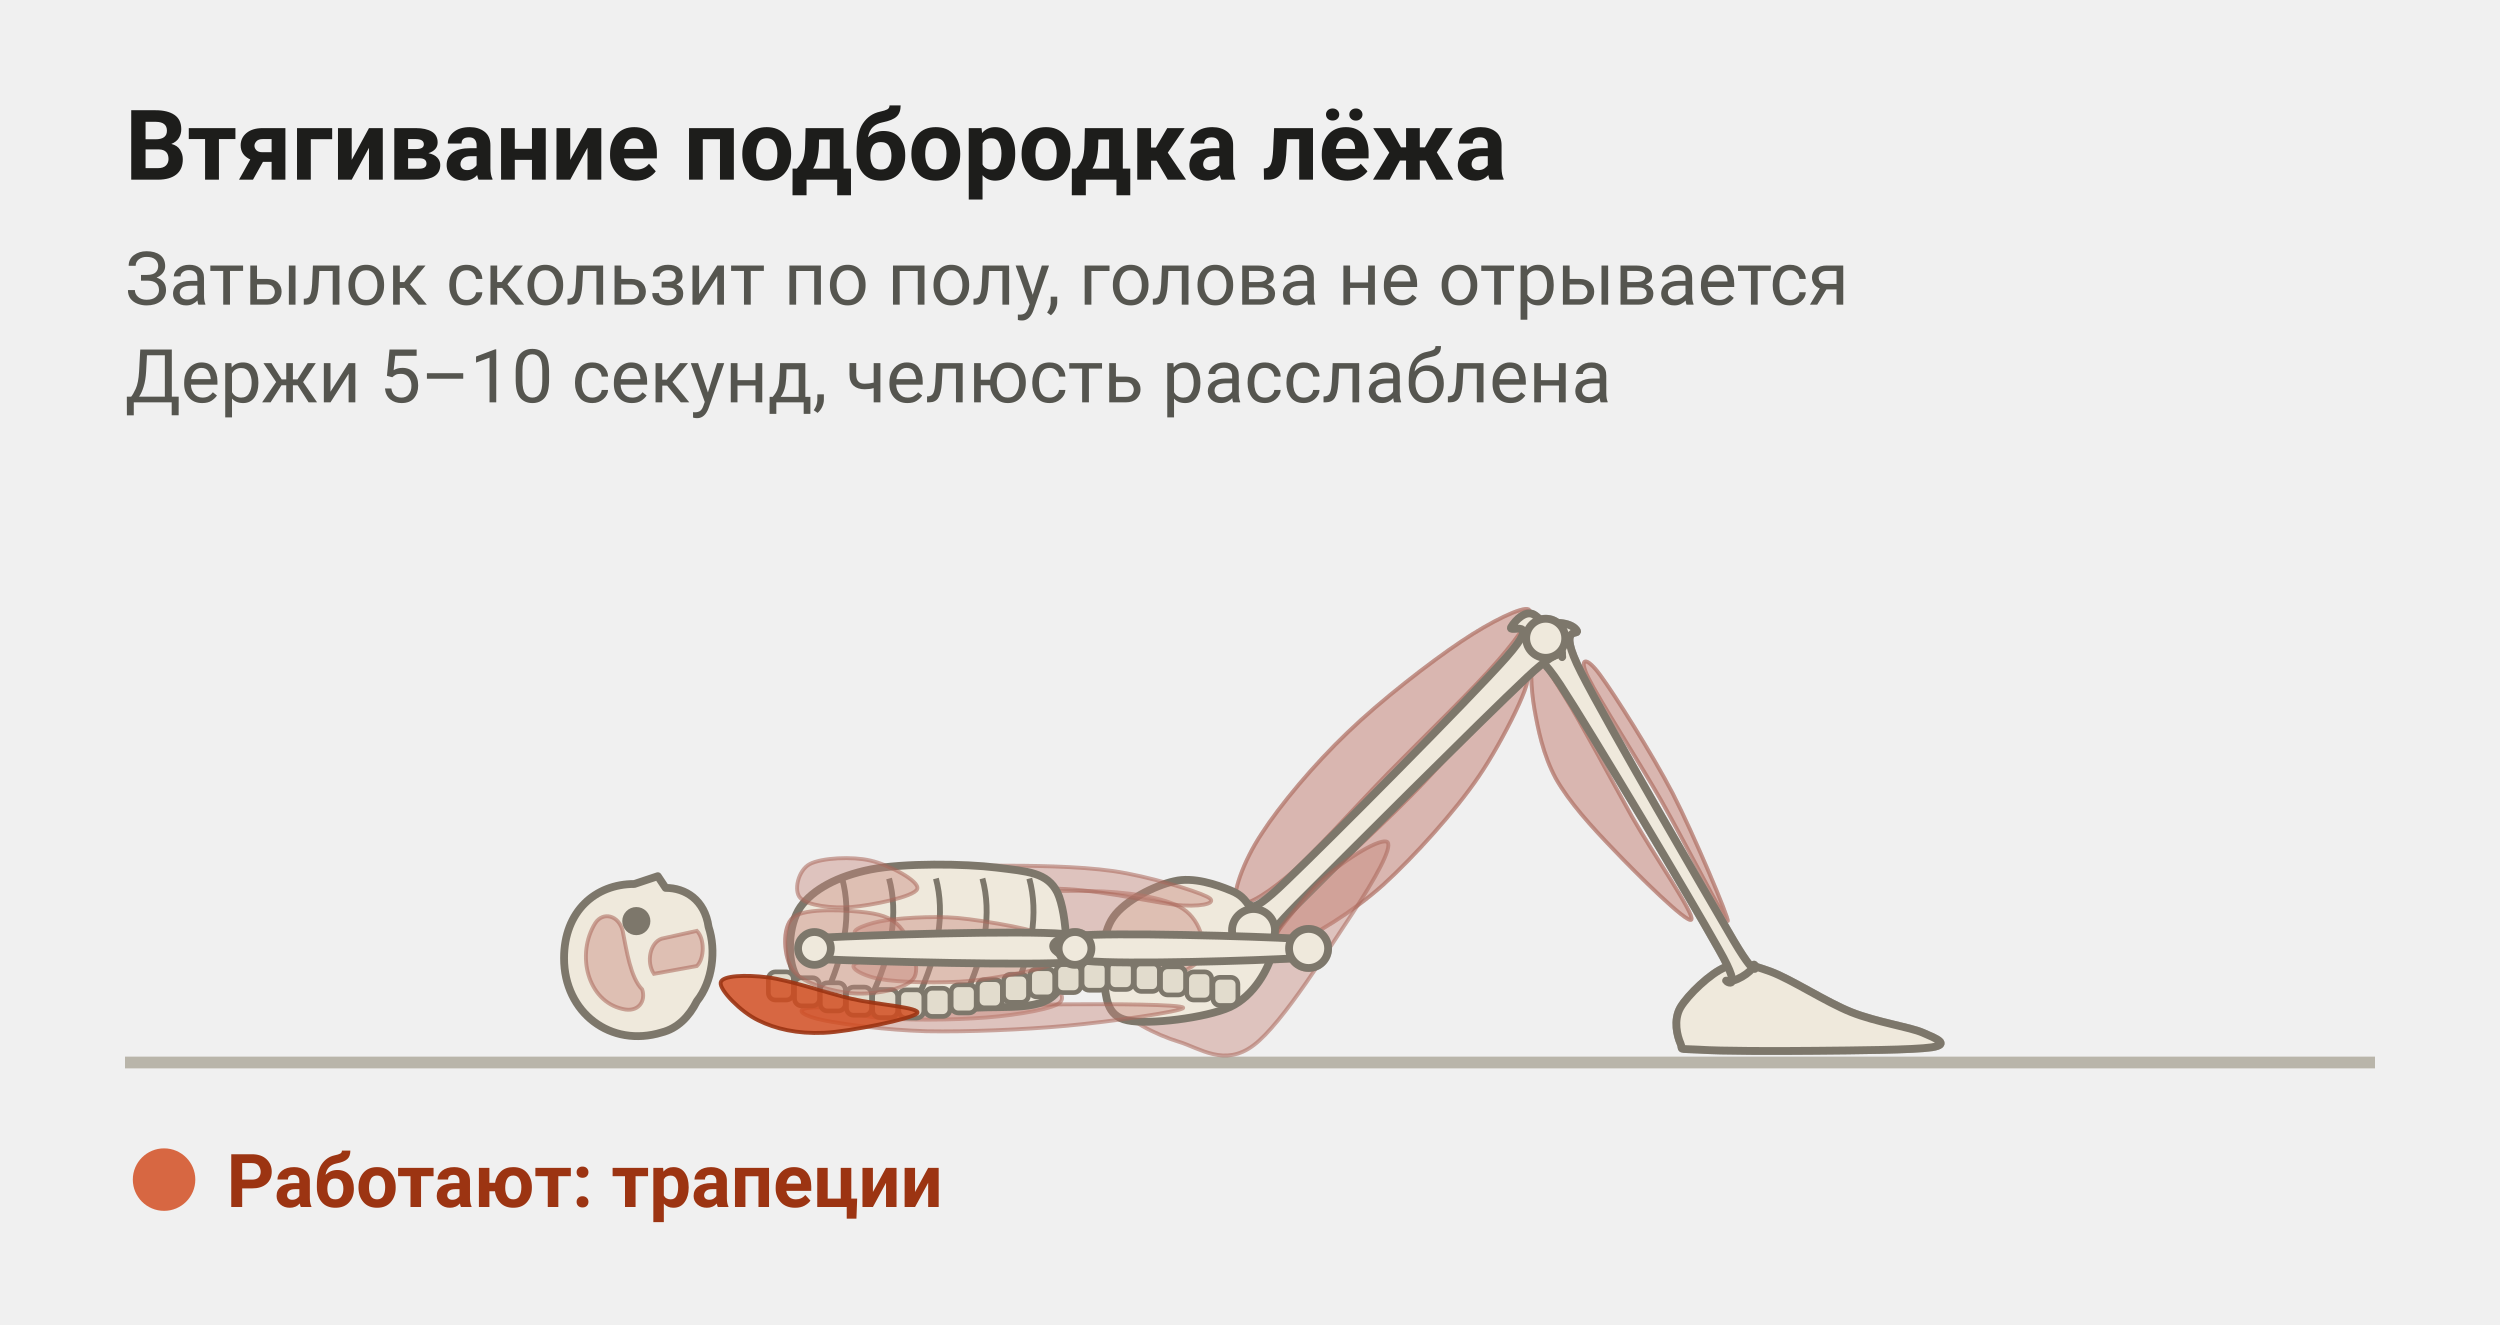
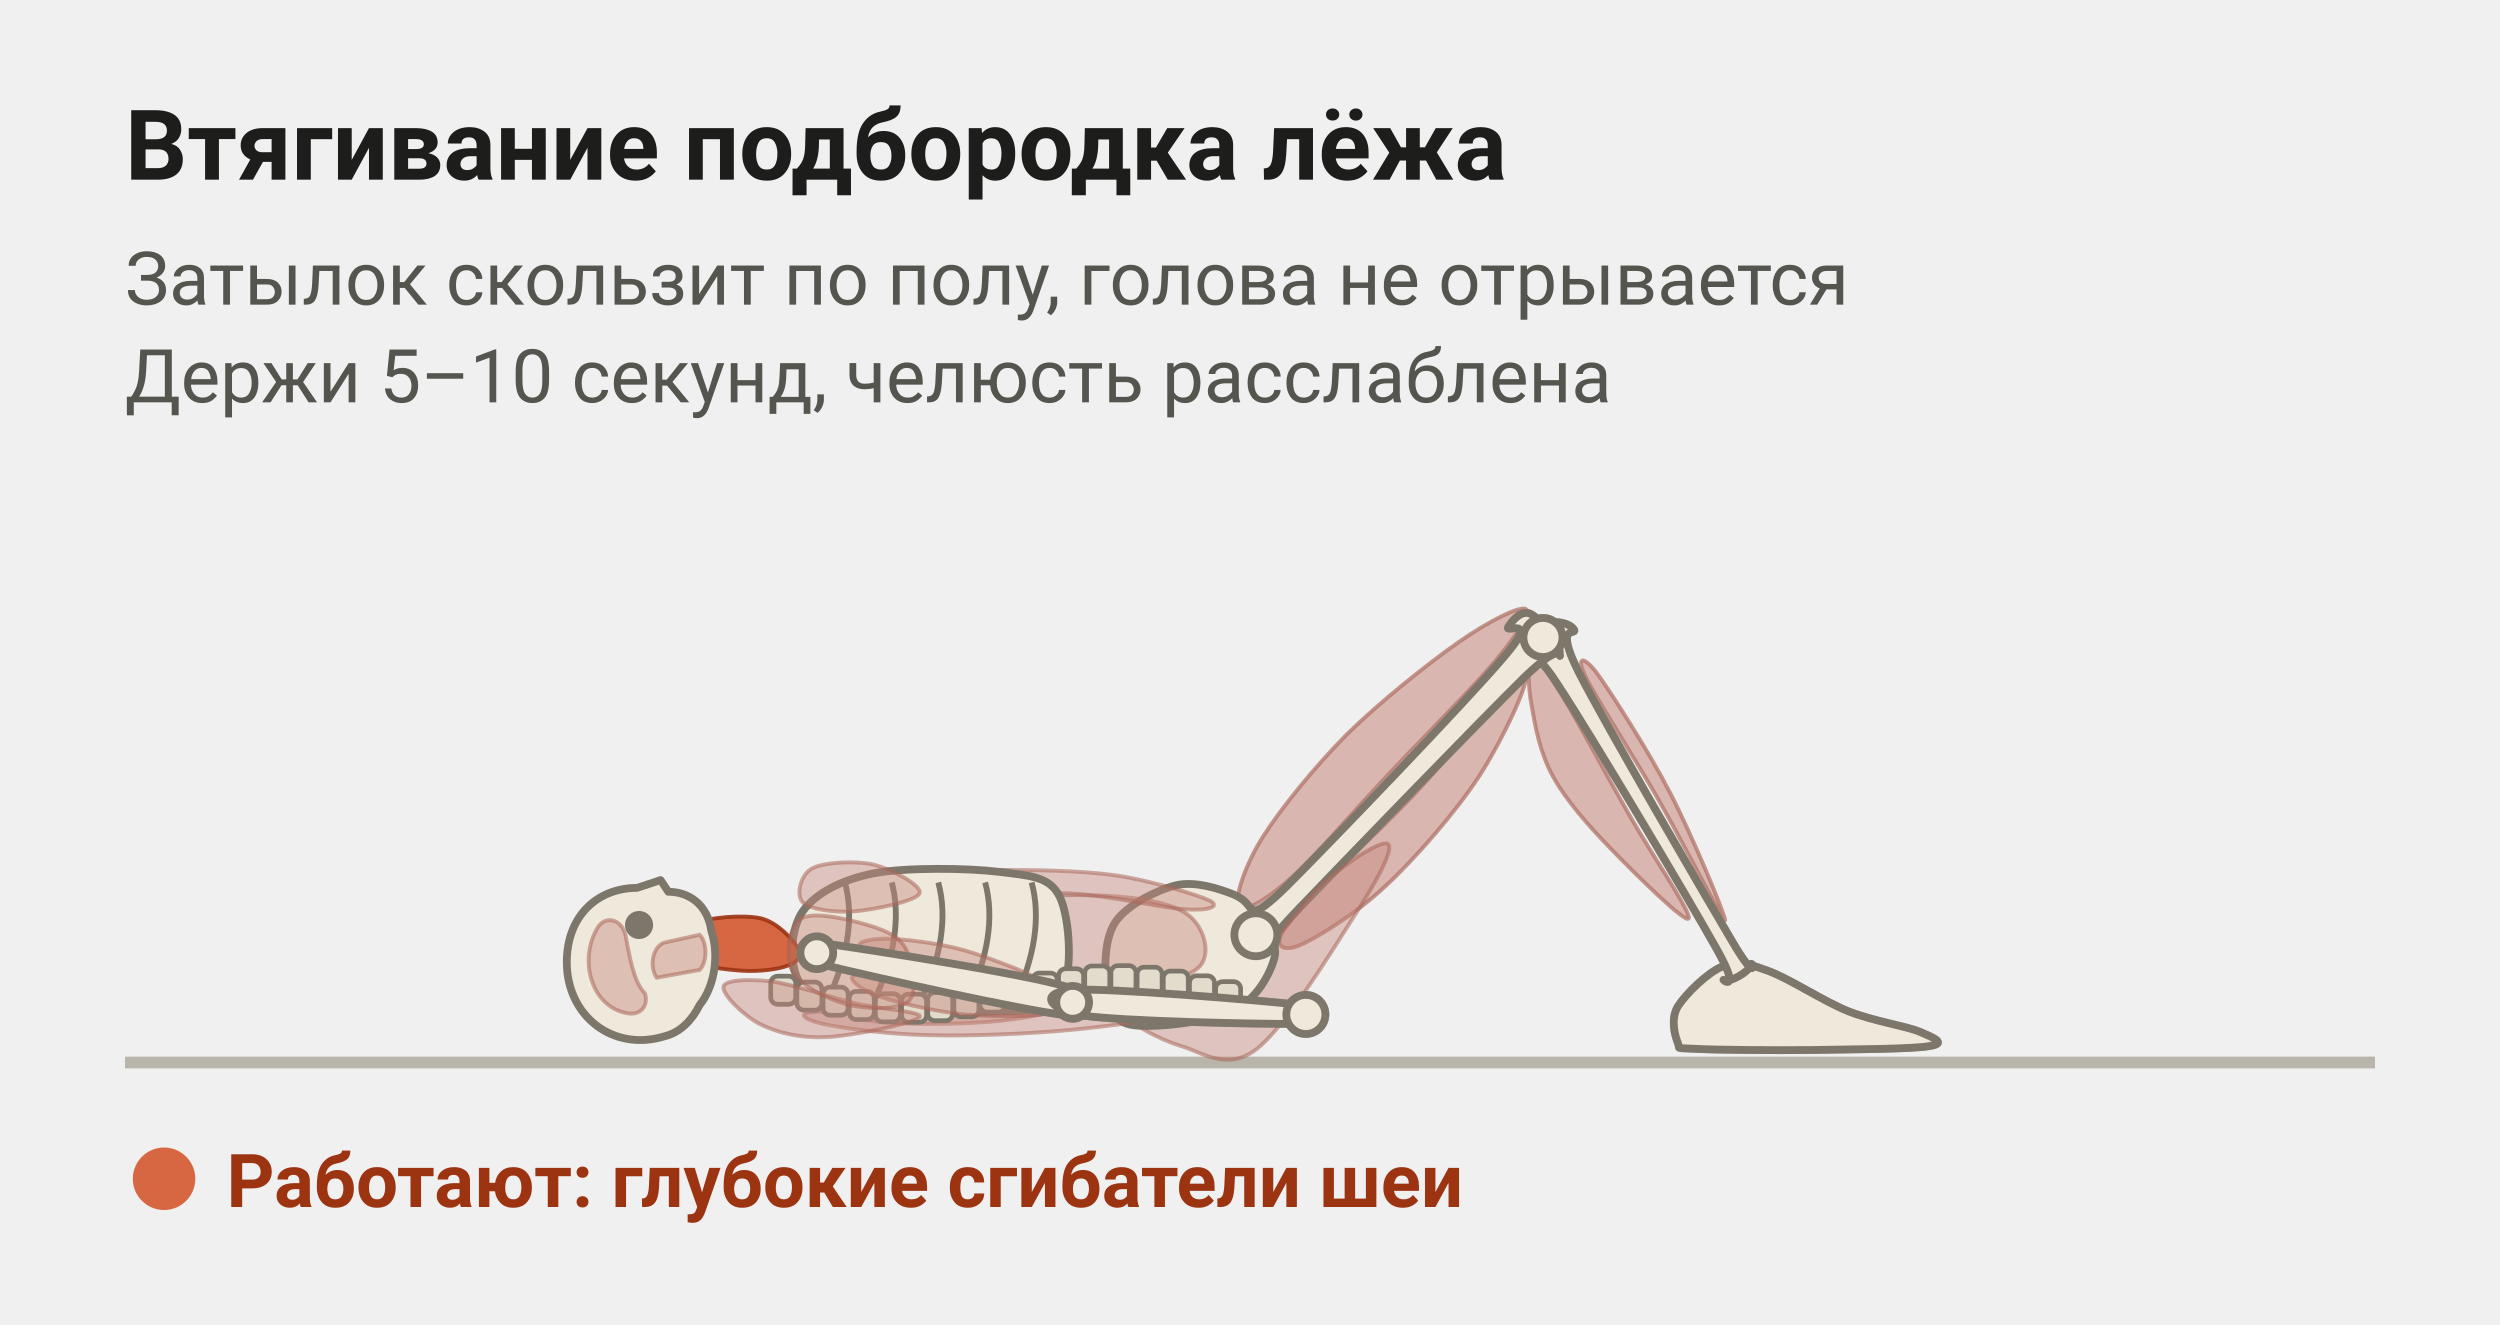
<svg xmlns="http://www.w3.org/2000/svg" viewBox="0 0 640 339" role="img" aria-label="Втягивание подбородка лёжа: Затылок скользит по полу, голова не отрывается">
  <style>
.bone{fill:#efe9dc;stroke:#7d776b;stroke-width:2;stroke-linejoin:round}
.joint{fill:#efe9dc;stroke:#7d776b;stroke-width:2}
.vert{fill:#e2dccd;stroke:#7d776b;stroke-width:1.2}
.m{fill:#c7867a;fill-opacity:.42;stroke:#a9665a;stroke-opacity:.55;stroke-width:1}
.on{fill:#d2491d;fill-opacity:.82;stroke:#9c3412;stroke-opacity:.9}
.plate{fill:#3a3a37;fill-opacity:.1;stroke:#3a3a37;stroke-width:3}
.bar{fill:#3a3a37}
.ghost{opacity:.18}
.ground{stroke:#b9b5aa;stroke-width:3}
.guide{stroke:#3d7fb8;stroke-width:2.5;stroke-dasharray:8 7;fill:none}
.arrow{stroke:#d2491d;stroke-width:5;fill:none;stroke-linecap:round;marker-end:url(#ah)}
.ahead{fill:#d2491d}
.lead{stroke:#6b6b66;stroke-width:1.5;fill:none}
.t{font:600 21px system-ui,-apple-system,"Segoe UI",Roboto,sans-serif;fill:#1d1d1b}
.s{font:400 18px system-ui,-apple-system,"Segoe UI",Roboto,sans-serif;fill:#55554f}
.ok{fill:#2e8b57}.bad{fill:#c0392b}
.balloon{fill:#3d7fb8;fill-opacity:.25;stroke:#3d7fb8;stroke-width:2}
@media (prefers-color-scheme:dark){
.bone,.joint{fill:#d9d3c4;stroke:#3b3934}.vert{fill:#c9c2b2;stroke:#3b3934}
.plate{fill:#ecebe6;fill-opacity:.12;stroke:#bdbbb3}.bar{fill:#bdbbb3}
.t{fill:#ecebe6}.s{fill:#a9a8a1}.lead{stroke:#9a9993}.ground{stroke:#55534d}
.arrow{stroke:#f0703f}.ahead{fill:#f0703f}.on{fill:#f0703f}
}
</style>
  <defs>
    <marker id="ah" viewBox="0 0 10 10" refX="6" refY="5" markerWidth="4" markerHeight="4" orient="auto">
      <path class="ahead" d="M0 0L10 5L0 10z" />
    </marker>
  </defs>
  <style>
.far{opacity:.5}.deep{stroke-dasharray:4 3;stroke-width:1.6}
.legend{font:600 19px system-ui,-apple-system,"Segoe UI",Roboto,sans-serif;fill:#9c3412}
.cue{font:400 19px system-ui,-apple-system,"Segoe UI",Roboto,sans-serif;fill:#55554f}
.ttl{font:700 25px system-ui,-apple-system,"Segoe UI",Roboto,sans-serif;fill:#1d1d1b}
.lg{fill:#d2491d;fill-opacity:.82}.okc{fill:#2e8b57}.badc{fill:#c0392b}
.mark{stroke:#fff;stroke-width:3.5;fill:none;stroke-linecap:round}
.floor{stroke:#b9b5aa;stroke-width:3}.equip{fill:#d9d5ca;stroke:#8f8a7e;stroke-width:2}
.cable{stroke:#8f8a7e;stroke-width:2;stroke-dasharray:6 5}
+ .plate{fill:#3a3a37;fill-opacity:.1;stroke:#3a3a37;stroke-width:3}.barc{fill:#3a3a37}.ghostbar{opacity:.3}
@media (prefers-color-scheme:dark){.legend{fill:#f59b72}.cue{fill:#a9a8a1}.ttl{fill:#ecebe6}
- .lg{fill:#f0703f}.floor{stroke:#55534d}.equip{fill:#2c2c30;stroke:#77756d}.cable{stroke:#77756d}}
+ .lg{fill:#f0703f}.floor{stroke:#55534d}.plate{fill:#ecebe6;fill-opacity:.12;stroke:#bdbbb3}.barc{fill:#bdbbb3}.equip{fill:#2c2c30;stroke:#77756d}.cable{stroke:#77756d}}
</style>
  <text class="ttl" x="32" y="46" text-anchor="start">Втягивание подбородка лёжа</text>
  <text class="cue" x="32" y="78" text-anchor="start">Затылок скользит по полу, голова не отрывается</text>
  <text class="cue" x="32" y="103" text-anchor="start">Держи 5–10 секунд, челюсть расслаблена</text>
  <line class="floor" x1="32" y1="272" x2="608" y2="272" />
  <g>
    <g class="far">
-       <path class="m" d="M265.2 239.4C269.1 238.6 251.8 235.6 245.2 235.0C238.5 234.4 229.0 235.1 225.1 235.9C221.2 236.7 215.1 239.0 221.8 239.6C228.5 240.2 261.3 240.1 265.2 239.4Z" />
-       <path class="m" d="M268.5 246.3C272.9 247.1 255.7 250.4 248.5 251.1C241.3 251.8 229.6 251.5 225.1 250.6C220.7 249.8 214.6 246.8 221.8 246.0C229.0 245.3 264.0 245.4 268.5 246.3Z" />
-       <path class="m" d="M233.8 250.6C231.7 253.3 223.6 254.7 218.5 254.3C213.4 254.0 205.7 251.8 203.1 248.6C200.6 245.3 200.0 237.3 203.1 234.8C206.2 232.3 217.1 233.0 221.8 233.6C226.5 234.2 229.1 235.4 231.1 238.2C233.1 241.0 235.9 247.9 233.8 250.6Z" />
-       <path class="bone" d="M275.2 246.3C285.4 245.2 283.2 240.2 272.5 239.1C261.8 238.1 222.0 239.4 211.1 240.0C200.2 240.7 207.1 241.9 207.1 242.8C207.1 243.7 199.8 245.0 211.1 245.6C222.5 246.1 264.9 247.3 275.2 246.3Z" />
-       <path class="bone" d="M275.2 239.6C266.2 240.5 268.7 245.1 278.2 246.0C287.6 247.0 322.5 245.9 332.0 245.3C341.4 244.8 335.0 243.7 335.0 242.8C335.0 242.0 341.9 240.8 332.0 240.3C322.0 239.7 284.1 238.6 275.2 239.6Z" />
-       <circle class="joint" cx="208.5" cy="242.8" r="4.2" />
-       <circle class="joint" cx="275.2" cy="242.8" r="4.2" />
-       <circle class="joint" cx="335.0" cy="242.8" r="5" />
-       <path class="bone" d="M430.2 267.1C429.4 265.3 428.3 261.2 430.2 257.9C432.1 254.7 437.9 249.1 441.7 247.6C445.5 246.1 447.8 246.8 453.2 248.7C458.6 250.7 467.4 256.5 473.9 259.1C480.4 261.7 488.9 262.9 492.3 264.4C495.8 265.9 499.2 267.3 494.6 268.1C490.0 268.8 474.7 268.9 464.7 269.0C454.7 269.1 440.6 269.1 434.8 268.7C429.1 268.4 431.0 268.9 430.2 267.1Z" />
-       <path class="m" d="M433.0 235.4C432.2 236.8 418.9 223.6 413.2 217.6C407.4 211.6 401.7 205.3 398.3 199.3C395.0 193.2 393.7 186.5 392.8 181.4C391.9 176.3 391.6 169.1 392.8 168.6C394.1 168.0 396.3 171.4 400.5 178.2C404.7 184.9 412.4 199.5 417.8 209.1C423.2 218.6 433.8 233.9 433.0 235.4Z" />
-       <path class="m" d="M442.3 235.8C442.8 235.5 433.6 213.6 428.2 203.1C422.7 192.6 413.3 177.8 409.7 172.9C406.1 167.9 404.0 168.2 406.6 173.5C409.2 178.8 419.2 194.4 425.2 204.8C431.1 215.2 441.8 236.1 442.3 235.8Z" />
-       <path class="bone" d="M448.9 247.2C449.2 245.5 451.2 253.3 443.8 240.8C436.5 228.3 411.5 185.4 404.8 172.2C398.0 158.9 405.1 163.2 403.5 161.2C401.9 159.2 397.2 159.0 395.2 160.2C393.1 161.4 390.4 165.9 391.1 168.4C391.8 170.9 391.2 162.9 399.4 175.3C407.5 187.7 432.9 230.3 440.0 243.0C447.2 255.6 440.6 250.4 442.1 251.1C443.6 251.8 448.6 248.9 448.9 247.2Z" />
-       <path class="m" d="M390.5 173.2C393.4 172.3 384.7 189.8 378.6 198.7C372.6 207.6 361.9 219.4 354.1 226.5C346.2 233.6 335.6 239.9 331.5 241.3C327.4 242.7 324.5 241.1 329.5 234.8C334.4 228.6 351.1 214.0 361.2 203.7C371.4 193.5 387.6 174.0 390.5 173.2Z" />
-       <path class="m" d="M391.3 156.0C389.8 155.2 381.8 159.0 374.1 164.2C366.3 169.4 353.5 179.3 345.0 187.5C336.4 195.7 327.7 206.1 323.0 213.4C318.2 220.6 315.4 229.0 316.5 230.9C317.6 232.7 323.0 229.9 329.5 224.4C336.0 218.9 346.4 207.1 355.4 197.9C364.4 188.7 377.5 176.1 383.5 169.1C389.5 162.2 392.9 156.9 391.3 156.0Z" />
-       <path class="bone" d="M392.6 157.3C390.5 156.2 388.0 158.7 386.9 160.5C385.7 162.4 395.2 157.4 385.6 168.3C376.0 179.1 340.3 215.0 329.2 225.6C318.2 236.3 321.0 229.9 319.2 232.1C317.4 234.2 317.5 237.3 318.4 238.7C319.3 240.1 322.3 241.6 324.6 240.4C326.9 239.2 321.1 242.7 332.1 231.5C343.2 220.4 379.5 184.1 390.8 173.5C402.1 162.8 399.6 170.3 399.9 167.6C400.2 164.9 394.8 158.5 392.6 157.3Z" />
-       <circle class="joint" cx="395.7" cy="163.4" r="5" />
+       <path class="m" d="M265.4 251.3C269.4 251.3 253.1 245.0 246.6 243.2C240.2 241.4 230.8 240.3 226.8 240.3C222.8 240.3 216.4 241.4 222.8 243.3C229.3 245.1 261.5 251.3 265.4 251.3Z" />
+       <path class="m" d="M267.4 258.7C271.6 260.4 254.1 260.3 246.8 259.7C239.6 259.0 228.2 256.4 224.0 254.7C219.8 253.1 214.4 248.9 221.6 249.6C228.8 250.3 263.2 257.1 267.4 258.7Z" />
+       <path class="m" d="M232.5 256.4C229.9 258.6 221.7 258.4 216.8 257.1C211.8 255.8 204.7 252.2 202.8 248.5C200.9 244.8 201.9 236.8 205.4 235.0C209.0 233.1 219.5 235.9 224.0 237.4C228.4 238.9 230.8 240.5 232.3 243.7C233.7 246.9 235.1 254.2 232.5 256.4Z" />
+       <path class="bone" d="M273.9 260.0C284.2 260.9 283.0 255.5 272.7 252.5C262.4 249.4 223.1 243.2 212.3 241.7C201.5 240.2 208.0 242.7 207.8 243.6C207.6 244.5 200.2 244.4 211.2 247.1C222.2 249.8 263.7 259.1 273.9 260.0Z" />
+       <path class="bone" d="M274.8 253.4C265.8 253.9 268.0 258.5 277.4 260.0C286.8 261.4 321.7 262.2 331.2 262.1C340.7 262.1 334.3 260.6 334.3 259.7C334.4 258.9 341.4 258.1 331.5 257.1C321.5 256.0 283.8 252.9 274.8 253.4Z" />
+       <circle class="joint" cx="209.1" cy="243.9" r="4.2" />
+       <circle class="joint" cx="274.6" cy="256.6" r="4.2" />
+       <circle class="joint" cx="334.3" cy="259.7" r="5" />
+       <path class="bone" d="M429.5 266.9C428.8 265.1 427.6 261.0 429.5 257.7C431.5 254.5 437.2 248.9 441.0 247.4C444.9 245.8 447.2 246.6 452.5 248.5C457.9 250.4 466.7 256.3 473.2 258.9C479.8 261.5 488.2 262.7 491.6 264.2C495.1 265.7 498.5 267.1 493.9 267.8C489.3 268.6 474.0 268.6 464.0 268.8C454.1 268.9 439.9 268.8 434.1 268.5C428.4 268.2 430.3 268.7 429.5 266.9Z" />
+       <path class="m" d="M432.3 235.1C431.6 236.6 418.3 223.4 412.5 217.4C406.7 211.4 401.1 205.1 397.7 199.0C394.3 193.0 393.1 186.3 392.2 181.2C391.2 176.1 390.9 168.9 392.2 168.3C393.5 167.8 395.7 171.2 399.8 177.9C404.0 184.7 411.7 199.3 417.2 208.8C422.6 218.4 433.1 233.7 432.3 235.1Z" />
+       <path class="m" d="M441.6 235.6C442.1 235.3 433.0 213.4 427.5 202.9C422.1 192.4 412.6 177.6 409.0 172.6C405.4 167.7 403.3 167.9 405.9 173.3C408.5 178.6 418.6 194.2 424.5 204.6C430.5 215.0 441.1 235.9 441.6 235.6Z" />
+       <path class="bone" d="M448.2 247.0C448.5 245.3 450.5 253.1 443.2 240.6C435.8 228.1 410.8 185.2 404.1 172.0C397.4 158.7 404.4 163.0 402.8 161.0C401.2 159.0 396.6 158.8 394.5 160.0C392.5 161.2 389.8 165.6 390.5 168.2C391.2 170.7 390.6 162.6 398.7 175.1C406.9 187.5 432.3 230.1 439.4 242.8C446.5 255.4 440.0 250.2 441.4 250.9C442.9 251.6 447.9 248.7 448.2 247.0Z" />
+       <path class="m" d="M390.0 173.0C392.9 172.1 384.5 189.8 378.6 198.8C372.7 207.8 362.3 219.8 354.5 227.0C346.8 234.2 336.2 240.7 332.2 242.2C328.1 243.7 325.2 242.1 330.1 235.8C334.9 229.4 351.3 214.6 361.3 204.1C371.3 193.7 387.1 173.9 390.0 173.0Z" />
+       <path class="m" d="M390.6 155.9C389.0 155.1 381.1 159.0 373.4 164.4C365.8 169.7 353.1 179.8 344.7 188.1C336.4 196.5 327.8 207.1 323.2 214.4C318.6 221.7 315.9 230.2 317.1 232.0C318.2 233.8 323.5 230.9 329.9 225.3C336.3 219.7 346.5 207.7 355.3 198.4C364.1 189.0 377.0 176.2 382.9 169.1C388.8 162.0 392.1 156.7 390.6 155.9Z" />
+       <path class="bone" d="M391.9 157.2C389.7 156.0 387.3 158.6 386.1 160.5C385.0 162.3 394.5 157.2 385.0 168.2C375.6 179.3 340.6 215.7 329.7 226.6C318.8 237.4 321.5 231.0 319.8 233.2C318.0 235.4 318.2 238.5 319.1 239.9C320.0 241.2 323.0 242.6 325.3 241.4C327.5 240.2 321.8 243.7 332.7 232.4C343.5 221.1 379.2 184.2 390.3 173.3C401.5 162.5 399.1 170.0 399.3 167.3C399.6 164.6 394.1 158.3 391.9 157.2Z" />
+       <circle class="joint" cx="395.0" cy="163.2" r="5" />
    </g>
-     <path class="bone" d="M430.2 267.1C429.4 265.3 428.3 261.2 430.2 257.9C432.1 254.7 437.9 249.1 441.7 247.6C445.5 246.1 447.8 246.8 453.2 248.7C458.6 250.7 467.4 256.5 473.9 259.1C480.4 261.7 488.9 262.9 492.3 264.4C495.8 265.9 499.2 267.3 494.6 268.1C490.0 268.8 474.7 268.9 464.7 269.0C454.7 269.1 440.6 269.1 434.8 268.7C429.1 268.4 431.0 268.9 430.2 267.1Z" />
-     <path class="m" d="M433.0 235.4C432.2 236.8 418.9 223.6 413.2 217.6C407.4 211.6 401.7 205.3 398.3 199.3C395.0 193.2 393.7 186.5 392.8 181.4C391.9 176.3 391.6 169.1 392.8 168.6C394.1 168.0 396.3 171.4 400.5 178.2C404.7 184.9 412.4 199.5 417.8 209.1C423.2 218.6 433.8 233.9 433.0 235.4Z" />
-     <path class="m" d="M442.3 235.8C442.8 235.5 433.6 213.6 428.2 203.1C422.7 192.6 413.3 177.8 409.7 172.9C406.1 167.9 404.0 168.2 406.6 173.5C409.2 178.8 419.2 194.4 425.2 204.8C431.1 215.2 441.8 236.1 442.3 235.8Z" />
-     <path class="bone" d="M448.9 247.2C449.2 245.5 451.2 253.3 443.8 240.8C436.5 228.3 411.5 185.4 404.8 172.2C398.0 158.9 405.1 163.2 403.5 161.2C401.9 159.2 397.2 159.0 395.2 160.2C393.1 161.4 390.4 165.9 391.1 168.4C391.8 170.9 391.2 162.9 399.4 175.3C407.5 187.7 432.9 230.3 440.0 243.0C447.2 255.6 440.6 250.4 442.1 251.1C443.6 251.8 448.6 248.9 448.9 247.2Z" />
-     <path class="m" d="M390.5 173.2C393.4 172.3 384.7 189.8 378.6 198.7C372.6 207.6 361.9 219.4 354.1 226.5C346.2 233.6 335.6 239.9 331.5 241.3C327.4 242.7 324.5 241.1 329.5 234.8C334.4 228.6 351.1 214.0 361.2 203.7C371.4 193.5 387.6 174.0 390.5 173.2Z" />
-     <path class="m" d="M391.3 156.0C389.8 155.2 381.8 159.0 374.1 164.2C366.3 169.4 353.5 179.3 345.0 187.5C336.4 195.7 327.7 206.1 323.0 213.4C318.2 220.6 315.4 229.0 316.5 230.9C317.6 232.7 323.0 229.9 329.5 224.4C336.0 218.9 346.4 207.1 355.4 197.9C364.4 188.7 377.5 176.1 383.5 169.1C389.5 162.2 392.9 156.9 391.3 156.0Z" />
-     <path class="bone" d="M392.6 157.3C390.5 156.2 388.0 158.7 386.9 160.5C385.7 162.4 395.2 157.4 385.6 168.3C376.0 179.1 340.3 215.0 329.2 225.6C318.2 236.3 321.0 229.9 319.2 232.1C317.4 234.2 317.5 237.3 318.4 238.7C319.3 240.1 322.3 241.6 324.6 240.4C326.9 239.2 321.1 242.7 332.1 231.5C343.2 220.4 379.5 184.1 390.8 173.5C402.1 162.8 399.6 170.3 399.9 167.6C400.2 164.9 394.8 158.5 392.6 157.3Z" />
-     <circle class="joint" cx="395.7" cy="163.4" r="5" />
-     <path class="m" d="M288.6 258.0C286.6 260.4 296.4 265.1 301.8 266.7C307.1 268.3 313.5 273.2 320.9 267.6C328.3 262.1 340.5 242.3 346.3 233.7C352.0 225.0 356.5 217.0 355.2 215.6C353.8 214.3 345.0 219.4 338.1 225.5C331.2 231.7 322.0 247.1 313.7 252.5C305.5 257.9 290.6 255.6 288.6 258.0Z" />
-     <path class="bone" d="M325.7 244.0C324.7 248.0 321.1 254.9 314.9 257.8C308.7 260.6 294.0 262.4 288.6 261.2C283.2 260.1 283.2 255.3 282.6 250.9C282.0 246.5 282.0 239.0 285.0 234.8C288.0 230.5 295.6 226.7 300.6 225.6C305.5 224.4 311.5 226.5 314.9 227.9C318.3 229.2 319.1 230.9 320.9 233.6C322.7 236.3 326.7 239.9 325.7 244.0Z" />
-     <circle class="joint" cx="320.9" cy="238.2" r="5.5" />
-     <path class="m" d="M270.7 257.1C267.7 258.7 257.5 260.3 249.1 260.7C240.8 261.2 225.6 261.3 220.4 259.8C215.2 258.4 213.2 253.8 218.0 252.0C222.8 250.2 241.0 248.9 249.1 248.8C257.3 248.6 263.5 249.7 267.1 251.1C270.7 252.5 273.6 255.5 270.7 257.1Z" />
-     <path class="m" d="M306.5 246.3C303.5 249.6 293.6 251.9 285.0 252.5C276.4 253.0 261.1 253.2 255.1 249.7C249.1 246.3 245.1 235.4 249.1 231.8C253.1 228.2 270.1 227.9 279.0 228.1C288.0 228.2 298.4 229.7 302.9 232.7C307.5 235.7 309.5 243.0 306.5 246.3Z" />
-     <path class="m" d="M308.9 229.5C305.9 228.0 294.0 224.3 285.0 223.0C276.0 221.7 263.5 221.6 255.1 221.6C246.7 221.7 237.8 222.4 234.8 223.5C231.8 224.6 230.8 227.4 237.2 228.1C243.5 228.8 262.1 227.0 273.0 227.6C284.0 228.2 297.0 231.5 302.9 231.8C308.9 232.1 311.9 230.9 308.9 229.5Z" />
-     <path class="m" d="M302.9 258.0C302.9 258.9 284.0 261.6 273.0 262.6C262.1 263.6 247.5 264.2 237.2 264.0C226.8 263.7 215.8 262.2 210.9 261.2C205.9 260.2 202.9 258.4 207.3 258.0C211.7 257.5 226.2 258.6 237.2 258.4C248.1 258.3 262.1 257.1 273.0 257.1C284.0 257.0 302.9 257.1 302.9 258.0Z" />
-     <path class="bone" d="M270.7 253.8C267.1 258.8 257.9 257.5 249.1 258.0C240.4 258.5 225.6 258.4 218.0 257.1C210.5 255.7 205.9 253.8 203.7 249.7C201.5 245.6 201.7 236.8 204.9 232.2C208.1 227.7 214.4 224.3 222.8 222.6C231.2 220.9 247.1 221.1 255.1 222.1C263.1 223.1 268.1 223.3 270.7 228.5C273.2 233.8 274.2 248.9 270.7 253.8Z" />
-     <path class="lead" style="stroke:#7d776b" d="M258.7 255.7Q267.1 238.2 263.5 224.9" />
-     <path class="lead" style="stroke:#7d776b" d="M246.7 255.7Q255.1 238.2 251.5 224.9" />
-     <path class="lead" style="stroke:#7d776b" d="M234.8 255.7Q243.1 238.2 239.6 224.9" />
-     <path class="lead" style="stroke:#7d776b" d="M222.8 255.7Q231.2 238.2 227.6 224.9" />
-     <path class="lead" style="stroke:#7d776b" d="M210.9 255.7Q219.2 238.2 215.6 224.9" />
-     <path class="m" d="M234.8 227.6C235.6 225.6 227.4 221.3 222.8 220.3C218.2 219.2 210.3 219.6 207.3 221.2C204.3 222.8 203.1 228.1 204.9 229.9C206.7 231.8 213.0 232.6 218.0 232.2C223.0 231.8 234.0 229.6 234.8 227.6Z" />
-     <rect class="vert" x="310.1" y="250.6" width="7.2" height="6.4" rx="1.8" transform="rotate(-90.0 313.7 253.8)" />
-     <rect class="vert" x="303.4" y="249.2" width="7.2" height="6.4" rx="1.8" transform="rotate(-90.0 307.0 252.4)" />
-     <rect class="vert" x="296.7" y="247.9" width="7.2" height="6.4" rx="1.8" transform="rotate(-90.0 300.3 251.1)" />
-     <rect class="vert" x="290.0" y="247.0" width="7.2" height="6.4" rx="1.8" transform="rotate(-90.0 293.6 250.2)" />
-     <rect class="vert" x="283.3" y="246.5" width="7.2" height="6.4" rx="1.8" transform="rotate(-90.0 286.9 249.7)" />
-     <rect class="vert" x="276.6" y="246.7" width="7.2" height="6.4" rx="1.8" transform="rotate(-90.0 280.2 249.9)" />
-     <rect class="vert" x="269.9" y="247.3" width="7.2" height="6.4" rx="1.8" transform="rotate(-90.0 273.5 250.5)" />
-     <rect class="vert" x="263.2" y="248.4" width="7.2" height="6.4" rx="1.8" transform="rotate(-90.0 266.8 251.6)" />
-     <rect class="vert" x="256.5" y="249.8" width="7.2" height="6.4" rx="1.8" transform="rotate(-90.0 260.1 253.0)" />
-     <rect class="vert" x="249.8" y="251.2" width="7.2" height="6.4" rx="1.8" transform="rotate(-90.0 253.4 254.4)" />
-     <rect class="vert" x="243.1" y="252.5" width="7.2" height="6.4" rx="1.8" transform="rotate(-90.0 246.7 255.7)" />
-     <rect class="vert" x="236.4" y="253.4" width="7.2" height="6.4" rx="1.8" transform="rotate(-90.0 240.0 256.6)" />
-     <rect class="vert" x="229.7" y="253.8" width="7.2" height="6.4" rx="1.8" transform="rotate(-90.0 233.3 257.0)" />
-     <rect class="vert" x="223.0" y="253.7" width="7.2" height="6.4" rx="1.8" transform="rotate(-90.0 226.6 256.9)" />
-     <rect class="vert" x="216.3" y="253.1" width="7.2" height="6.4" rx="1.8" transform="rotate(-90.0 219.9 256.3)" />
-     <rect class="vert" x="209.6" y="252.0" width="7.2" height="6.4" rx="1.8" transform="rotate(-90.0 213.2 255.2)" />
-     <rect class="vert" x="203.0" y="250.7" width="7.2" height="6.4" rx="1.8" transform="rotate(-90.0 206.6 253.9)" />
-     <rect class="vert" x="196.3" y="249.2" width="7.2" height="6.4" rx="1.8" transform="rotate(-90.0 199.9 252.4)" />
-     <path class="m on" d="M234.8 259.4C233.6 260.8 217.6 264.1 210.9 264.4C204.1 264.7 198.5 263.4 194.1 261.2C189.7 259.1 184.1 253.4 184.5 251.5C184.9 249.7 190.9 249.5 196.5 250.2C202.1 250.9 211.7 254.2 218.0 255.7C224.4 257.2 236.0 257.9 234.8 259.4Z" />
-     <g class="head" transform="matrix(0.000 -1.000 1.000 -0.000 165.4 246.3)">
+     <path class="bone" d="M429.5 266.9C428.8 265.1 427.6 261.0 429.5 257.7C431.5 254.5 437.2 248.9 441.0 247.4C444.9 245.8 447.2 246.6 452.5 248.5C457.9 250.4 466.7 256.3 473.2 258.9C479.8 261.5 488.2 262.7 491.6 264.2C495.1 265.7 498.5 267.1 493.9 267.8C489.3 268.6 474.0 268.6 464.0 268.8C454.1 268.9 439.9 268.8 434.1 268.5C428.4 268.2 430.3 268.7 429.5 266.9Z" />
+     <path class="m" d="M432.3 235.1C431.6 236.6 418.3 223.4 412.5 217.4C406.7 211.4 401.1 205.1 397.7 199.0C394.3 193.0 393.1 186.3 392.2 181.2C391.2 176.1 390.9 168.9 392.2 168.3C393.5 167.8 395.7 171.2 399.8 177.9C404.0 184.7 411.7 199.3 417.2 208.8C422.6 218.4 433.1 233.7 432.3 235.1Z" />
+     <path class="m" d="M441.6 235.6C442.1 235.3 433.0 213.4 427.5 202.9C422.1 192.4 412.6 177.6 409.0 172.6C405.4 167.7 403.3 167.9 405.9 173.3C408.5 178.6 418.6 194.2 424.5 204.6C430.5 215.0 441.1 235.9 441.6 235.6Z" />
+     <path class="bone" d="M448.2 247.0C448.5 245.3 450.5 253.1 443.2 240.6C435.8 228.1 410.8 185.2 404.1 172.0C397.4 158.7 404.4 163.0 402.8 161.0C401.2 159.0 396.6 158.8 394.5 160.0C392.5 161.2 389.8 165.6 390.5 168.2C391.2 170.7 390.6 162.6 398.7 175.1C406.9 187.5 432.3 230.1 439.4 242.8C446.5 255.4 440.0 250.2 441.4 250.9C442.9 251.6 447.9 248.7 448.2 247.0Z" />
+     <path class="m" d="M390.0 173.0C392.9 172.1 384.5 189.8 378.6 198.8C372.7 207.8 362.3 219.8 354.5 227.0C346.8 234.2 336.2 240.7 332.2 242.2C328.1 243.7 325.2 242.1 330.1 235.8C334.9 229.4 351.3 214.6 361.3 204.1C371.3 193.7 387.1 173.9 390.0 173.0Z" />
+     <path class="m" d="M390.6 155.9C389.0 155.1 381.1 159.0 373.4 164.4C365.8 169.7 353.1 179.8 344.7 188.1C336.4 196.5 327.8 207.1 323.2 214.4C318.6 221.7 315.9 230.2 317.1 232.0C318.2 233.8 323.5 230.9 329.9 225.3C336.3 219.7 346.5 207.7 355.3 198.4C364.1 189.0 377.0 176.2 382.9 169.1C388.8 162.0 392.1 156.7 390.6 155.9Z" />
+     <path class="bone" d="M391.9 157.2C389.7 156.0 387.3 158.6 386.1 160.5C385.0 162.3 394.5 157.2 385.0 168.2C375.6 179.3 340.6 215.7 329.7 226.6C318.8 237.4 321.5 231.0 319.8 233.2C318.0 235.4 318.2 238.5 319.1 239.9C320.0 241.2 323.0 242.6 325.3 241.4C327.5 240.2 321.8 243.7 332.7 232.4C343.5 221.1 379.2 184.2 390.3 173.3C401.5 162.5 399.1 170.0 399.3 167.3C399.6 164.6 394.1 158.3 391.9 157.2Z" />
+     <circle class="joint" cx="395.0" cy="163.2" r="5" />
+     <path class="m" d="M289.3 259.1C287.3 261.4 297.0 266.2 302.4 267.8C307.8 269.4 314.1 274.3 321.5 268.7C329.0 263.1 341.2 243.1 346.8 234.3C352.5 225.5 356.8 217.5 355.4 216.1C354.1 214.8 345.4 220.1 338.6 226.3C331.7 232.5 322.6 248.1 314.4 253.5C306.2 259.0 291.2 256.7 289.3 259.1Z" />
+     <path class="bone" d="M326.3 245.0C325.3 249.1 321.7 256.0 315.6 258.8C309.4 261.7 294.6 263.4 289.3 262.3C283.9 261.1 283.9 256.3 283.3 251.9C282.7 247.5 282.7 240.1 285.7 235.8C288.7 231.6 296.2 227.8 301.2 226.6C306.2 225.5 312.2 227.6 315.6 228.9C319.0 230.3 319.8 232.0 321.5 234.7C323.3 237.4 327.3 241.0 326.3 245.0Z" />
+     <circle class="joint" cx="321.5" cy="239.3" r="5.5" />
+     <path class="m" d="M271.3 258.1C268.3 259.8 258.2 261.4 249.8 261.8C241.4 262.3 226.3 262.4 221.1 260.9C215.9 259.5 213.9 254.9 218.7 253.1C223.5 251.2 241.6 250.0 249.8 249.9C258.0 249.7 264.1 250.8 267.7 252.2C271.3 253.5 274.3 256.5 271.3 258.1Z" />
+     <path class="m" d="M307.2 247.3C304.2 250.6 294.2 253.0 285.7 253.5C277.1 254.1 261.7 254.2 255.8 250.8C249.8 247.3 245.8 236.5 249.8 232.8C253.8 229.2 270.7 229.0 279.7 229.2C288.7 229.3 299.0 230.7 303.6 233.8C308.2 236.8 310.2 244.0 307.2 247.3Z" />
+     <path class="m" d="M309.6 230.5C306.6 229.1 294.6 225.4 285.7 224.1C276.7 222.8 264.1 222.7 255.8 222.7C247.4 222.8 238.4 223.5 235.4 224.6C232.4 225.6 231.4 228.5 237.8 229.2C244.2 229.9 262.7 228.1 273.7 228.7C284.7 229.3 297.6 232.5 303.6 232.8C309.6 233.2 312.6 232.0 309.6 230.5Z" />
+     <path class="m" d="M303.6 259.1C303.6 260.0 284.7 262.7 273.7 263.7C262.7 264.7 248.2 265.3 237.8 265.0C227.5 264.8 216.5 263.3 211.5 262.3C206.5 261.3 203.5 259.5 207.9 259.1C212.3 258.6 226.9 259.7 237.8 259.5C248.8 259.4 262.7 258.2 273.7 258.1C284.7 258.1 303.6 258.1 303.6 259.1Z" />
+     <path class="bone" d="M271.3 254.9C267.7 259.8 258.6 258.5 249.8 259.1C241.0 259.6 226.3 259.5 218.7 258.1C211.1 256.8 206.5 254.9 204.3 250.8C202.1 246.6 202.3 237.8 205.5 233.3C208.7 228.8 215.1 225.3 223.5 223.6C231.8 222.0 247.8 222.2 255.8 223.2C263.7 224.2 268.7 224.3 271.3 229.6C273.9 234.9 274.9 250.0 271.3 254.9Z" />
+     <path class="lead" style="stroke:#7d776b" d="M259.4 256.8Q267.7 239.3 264.1 225.9" />
+     <path class="lead" style="stroke:#7d776b" d="M247.4 256.8Q255.8 239.3 252.2 225.9" />
+     <path class="lead" style="stroke:#7d776b" d="M235.4 256.8Q243.8 239.3 240.2 225.9" />
+     <path class="lead" style="stroke:#7d776b" d="M223.5 256.8Q231.8 239.3 228.3 225.9" />
+     <path class="lead" style="stroke:#7d776b" d="M211.5 256.8Q219.9 239.3 216.3 225.9" />
+     <path class="m" d="M235.4 228.7C236.2 226.7 228.1 222.4 223.5 221.3C218.9 220.3 210.9 220.7 207.9 222.3C204.9 223.9 203.7 229.2 205.5 231.0C207.3 232.8 213.7 233.7 218.7 233.3C223.7 232.9 234.6 230.7 235.4 228.7Z" />
+     <rect class="vert" x="310.8" y="251.7" width="7.2" height="6.4" rx="1.8" transform="rotate(-90.0 314.4 254.9)" />
+     <rect class="vert" x="304.1" y="250.2" width="7.2" height="6.4" rx="1.8" transform="rotate(-90.0 307.7 253.4)" />
+     <rect class="vert" x="297.4" y="249.0" width="7.2" height="6.4" rx="1.8" transform="rotate(-90.0 301.0 252.2)" />
+     <rect class="vert" x="290.7" y="248.0" width="7.2" height="6.4" rx="1.8" transform="rotate(-90.0 294.3 251.2)" />
+     <rect class="vert" x="284.0" y="247.6" width="7.2" height="6.4" rx="1.8" transform="rotate(-90.0 287.6 250.8)" />
+     <rect class="vert" x="277.3" y="247.7" width="7.2" height="6.4" rx="1.8" transform="rotate(-90.0 280.9 250.9)" />
+     <rect class="vert" x="270.6" y="248.4" width="7.2" height="6.4" rx="1.8" transform="rotate(-90.0 274.2 251.6)" />
+     <rect class="vert" x="263.9" y="249.5" width="7.2" height="6.4" rx="1.8" transform="rotate(-90.0 267.5 252.7)" />
+     <rect class="vert" x="257.2" y="250.8" width="7.2" height="6.4" rx="1.8" transform="rotate(-90.0 260.8 254.0)" />
+     <rect class="vert" x="250.5" y="252.3" width="7.2" height="6.4" rx="1.8" transform="rotate(-90.0 254.1 255.5)" />
+     <rect class="vert" x="243.8" y="253.5" width="7.2" height="6.4" rx="1.8" transform="rotate(-90.0 247.4 256.7)" />
+     <rect class="vert" x="237.1" y="254.5" width="7.2" height="6.4" rx="1.8" transform="rotate(-90.0 240.7 257.7)" />
+     <rect class="vert" x="230.4" y="254.9" width="7.2" height="6.4" rx="1.8" transform="rotate(-90.0 234.0 258.1)" />
+     <rect class="vert" x="223.7" y="254.8" width="7.2" height="6.4" rx="1.8" transform="rotate(-90.0 227.3 258.0)" />
+     <rect class="vert" x="217.0" y="254.2" width="7.2" height="6.4" rx="1.8" transform="rotate(-90.0 220.6 257.4)" />
+     <rect class="vert" x="210.3" y="253.1" width="7.2" height="6.4" rx="1.8" transform="rotate(-90.0 213.9 256.3)" />
+     <rect class="vert" x="203.6" y="251.8" width="7.2" height="6.4" rx="1.8" transform="rotate(-90.0 207.2 255.0)" />
+     <rect class="vert" x="196.9" y="250.3" width="7.2" height="6.4" rx="1.8" transform="rotate(-90.0 200.5 253.5)" />
+     <path class="m" d="M235.4 260.4C234.2 261.9 218.3 265.2 211.5 265.5C204.7 265.8 199.2 264.4 194.8 262.3C190.4 260.1 184.8 254.5 185.2 252.6C185.6 250.8 191.6 250.6 197.2 251.2C202.7 251.9 212.3 255.2 218.7 256.8C225.1 258.3 236.6 259.0 235.4 260.4Z" />
+     <path class="m on" d="M204.3 242.7C203.1 240.7 199.2 236.2 194.8 235.1C190.4 234.1 181.2 234.8 178.0 236.5C174.8 238.2 173.6 243.3 175.6 245.3C177.6 247.3 185.6 248.2 190.0 248.5C194.4 248.8 199.6 248.1 201.9 247.1C204.3 246.2 205.5 244.7 204.3 242.7Z" />
+     <g class="head" transform="matrix(0.000 -1.000 1.000 -0.000 166.1 247.3)">
      <path class="bone" d="M-18 4C-22 -9 -13 -21 1 -21C13 -21 20 -13 20 -3L22 3L19 5C19 10 16 15 9 16C3 18 -5 17 -10 13C-14 11 -17 8 -18 4Z" />
      <path class="m" d="M-12 -6C-10 -15 2 -18 10 -13C13 -11 12 -7 8 -6C3 -5 -4 -4 -7 -1C-10 0 -13 -2 -12 -6Z" />
      <path class="m" d="M-3 2C0 0 5 1 6 4L8 13C6 15 1 15 -1 13Z" />
      <circle cx="10.5" cy="-2.5" r="3.6" fill="#7d776b" />
    </g>
-     <path class="m" d="M265.2 239.4C269.1 238.6 251.8 235.6 245.2 235.0C238.5 234.4 229.0 235.1 225.1 235.9C221.2 236.7 215.1 239.0 221.8 239.6C228.5 240.2 261.3 240.1 265.2 239.4Z" />
-     <path class="m" d="M268.5 246.3C272.9 247.1 255.7 250.4 248.5 251.1C241.3 251.8 229.6 251.5 225.1 250.6C220.7 249.8 214.6 246.8 221.8 246.0C229.0 245.3 264.0 245.4 268.5 246.3Z" />
-     <path class="m" d="M233.8 250.6C231.7 253.3 223.6 254.7 218.5 254.3C213.4 254.0 205.7 251.8 203.1 248.6C200.6 245.3 200.0 237.3 203.1 234.8C206.2 232.3 217.1 233.0 221.8 233.6C226.5 234.2 229.1 235.4 231.1 238.2C233.1 241.0 235.9 247.9 233.8 250.6Z" />
-     <path class="bone" d="M275.2 246.3C285.4 245.2 283.2 240.2 272.5 239.1C261.8 238.1 222.0 239.4 211.1 240.0C200.2 240.7 207.1 241.9 207.1 242.8C207.1 243.7 199.8 245.0 211.1 245.6C222.5 246.1 264.9 247.3 275.2 246.3Z" />
-     <path class="bone" d="M275.2 239.6C266.2 240.5 268.7 245.1 278.2 246.0C287.6 247.0 322.5 245.9 332.0 245.3C341.4 244.8 335.0 243.7 335.0 242.8C335.0 242.0 341.9 240.8 332.0 240.3C322.0 239.7 284.1 238.6 275.2 239.6Z" />
-     <circle class="joint" cx="208.5" cy="242.8" r="4.2" />
-     <circle class="joint" cx="275.2" cy="242.8" r="4.2" />
-     <circle class="joint" cx="335.0" cy="242.8" r="5" />
+     <path class="m" d="M265.4 251.3C269.4 251.3 253.1 245.0 246.6 243.2C240.2 241.4 230.8 240.3 226.8 240.3C222.8 240.3 216.4 241.4 222.8 243.3C229.3 245.1 261.5 251.3 265.4 251.3Z" />
+     <path class="m" d="M267.4 258.7C271.6 260.4 254.1 260.3 246.8 259.7C239.6 259.0 228.2 256.4 224.0 254.7C219.8 253.1 214.4 248.9 221.6 249.6C228.8 250.3 263.2 257.1 267.4 258.7Z" />
+     <path class="m" d="M232.5 256.4C229.9 258.6 221.7 258.4 216.8 257.1C211.8 255.8 204.7 252.2 202.8 248.5C200.9 244.8 201.9 236.8 205.4 235.0C209.0 233.1 219.5 235.9 224.0 237.4C228.4 238.9 230.8 240.5 232.3 243.7C233.7 246.9 235.1 254.2 232.5 256.4Z" />
+     <path class="bone" d="M273.9 260.0C284.2 260.9 283.0 255.5 272.7 252.5C262.4 249.4 223.1 243.2 212.3 241.7C201.5 240.2 208.0 242.7 207.8 243.6C207.6 244.5 200.2 244.4 211.2 247.1C222.2 249.8 263.7 259.1 273.9 260.0Z" />
+     <path class="bone" d="M274.8 253.4C265.8 253.9 268.0 258.5 277.4 260.0C286.8 261.4 321.7 262.2 331.2 262.1C340.7 262.1 334.3 260.6 334.3 259.7C334.4 258.9 341.4 258.1 331.5 257.1C321.5 256.0 283.8 252.9 274.8 253.4Z" />
+     <circle class="joint" cx="209.1" cy="243.9" r="4.2" />
+     <circle class="joint" cx="274.6" cy="256.6" r="4.2" />
+     <circle class="joint" cx="334.3" cy="259.7" r="5" />
  </g>
-   <circle class="lg" cx="42" cy="301.979" r="8" />
-   <text class="legend" x="58" y="309" text-anchor="start">Работают: трапеции</text>
+   <circle class="lg" cx="42" cy="301.765" r="8" />
+   <text class="legend" x="58" y="309" text-anchor="start">Работают: глубокие сгибатели шеи</text>
</svg>
